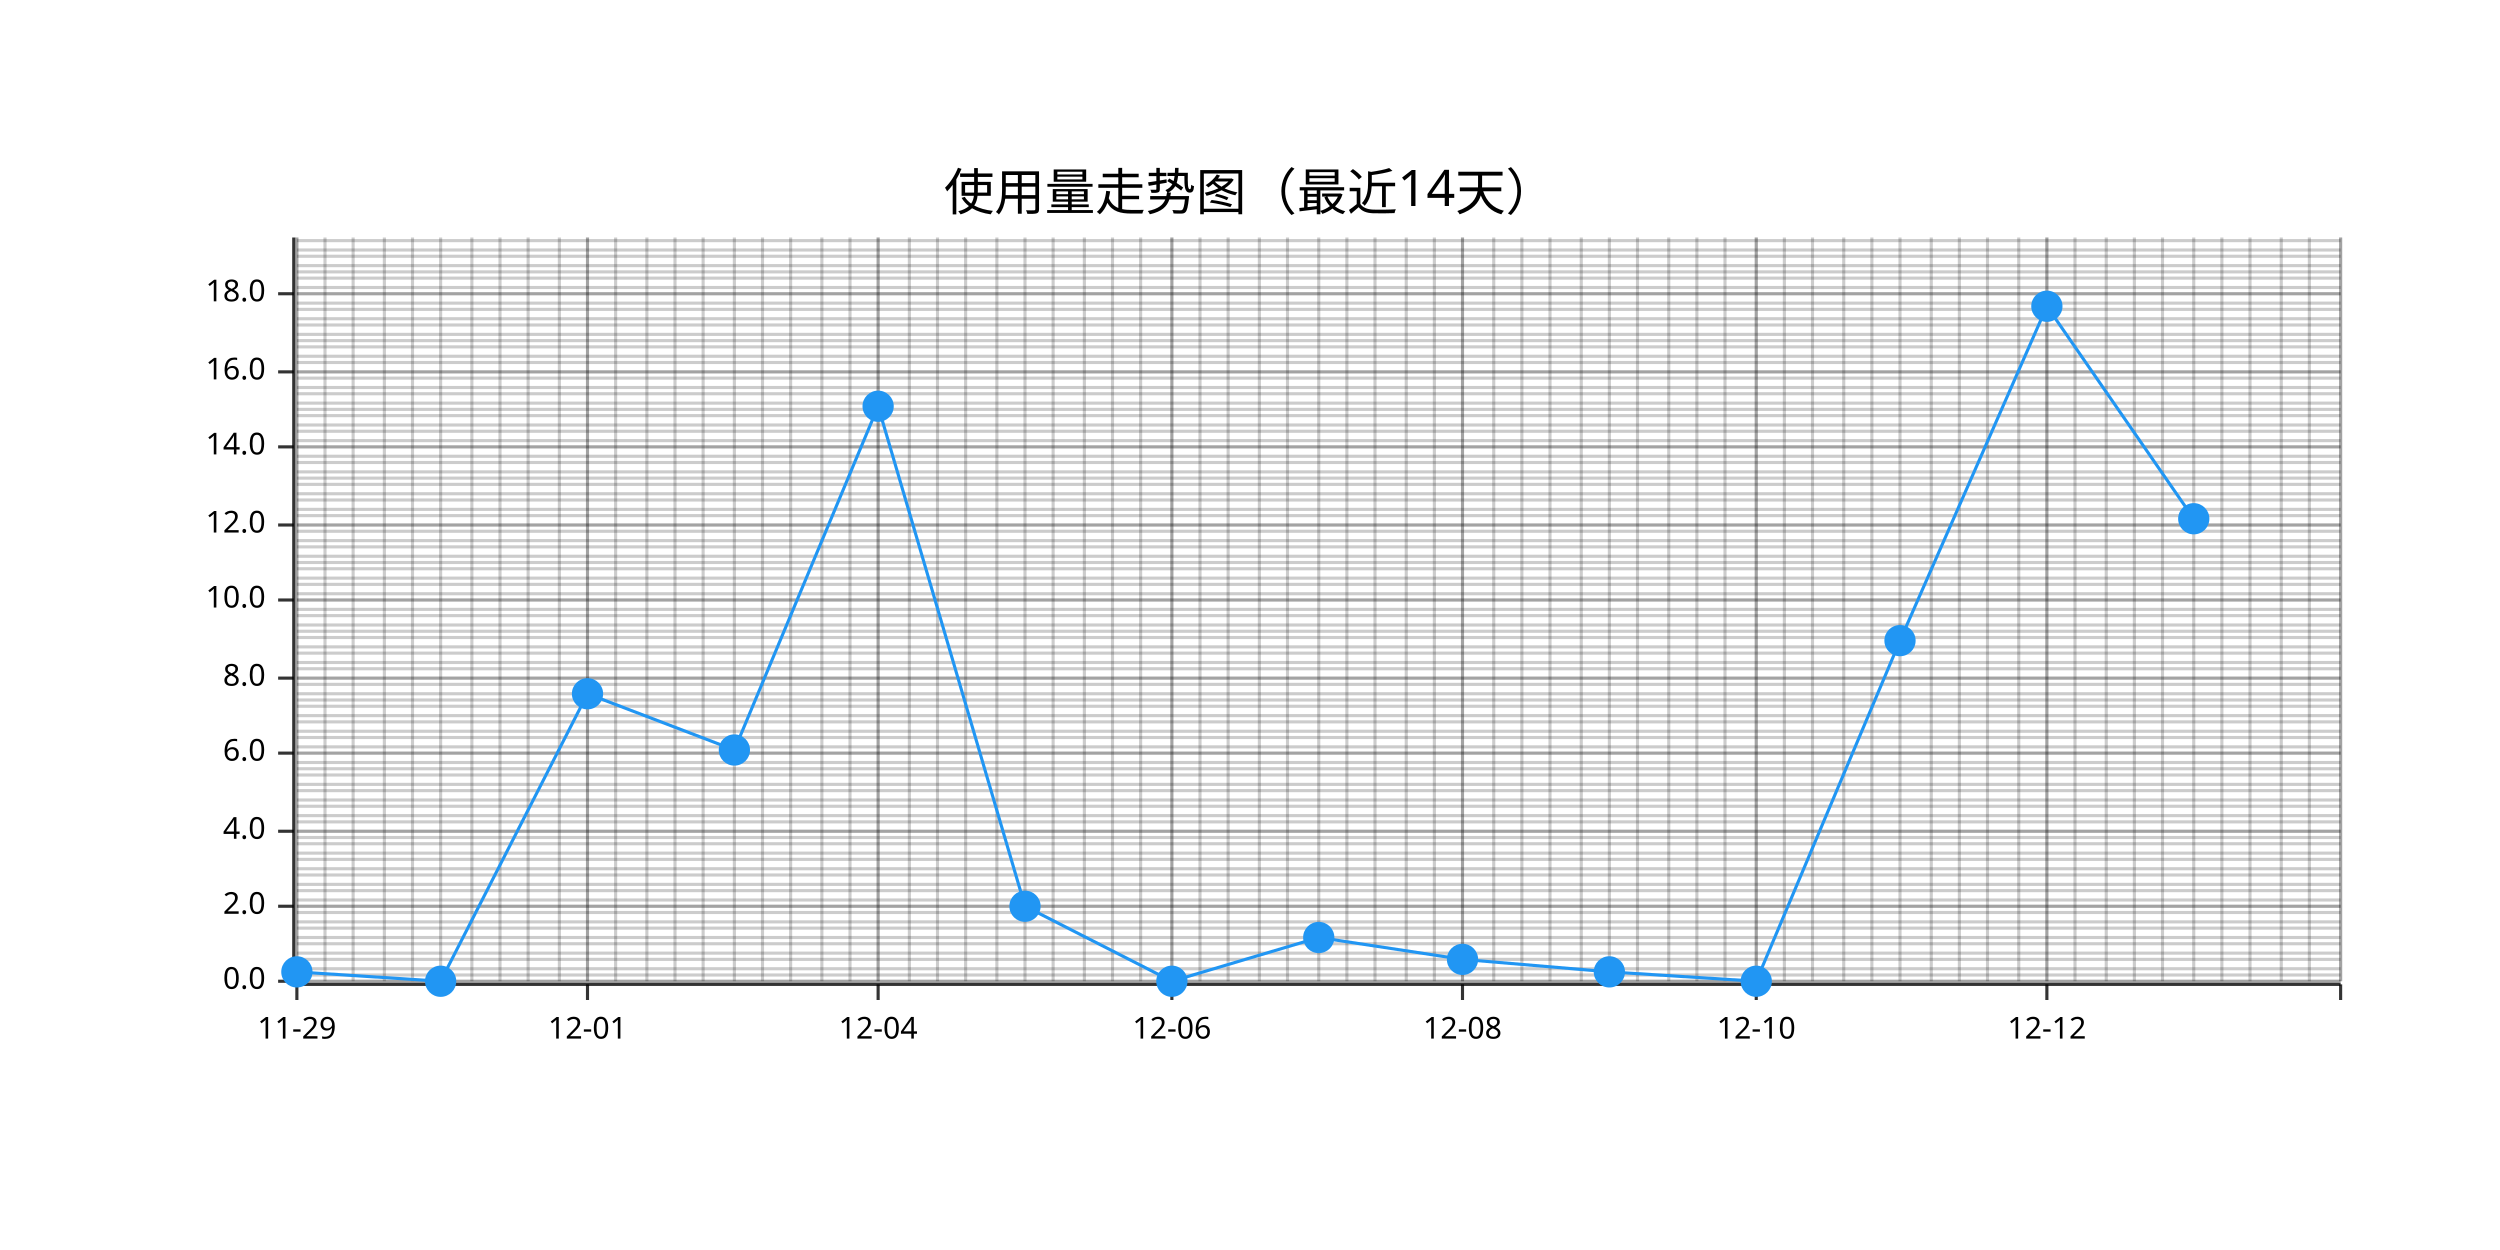
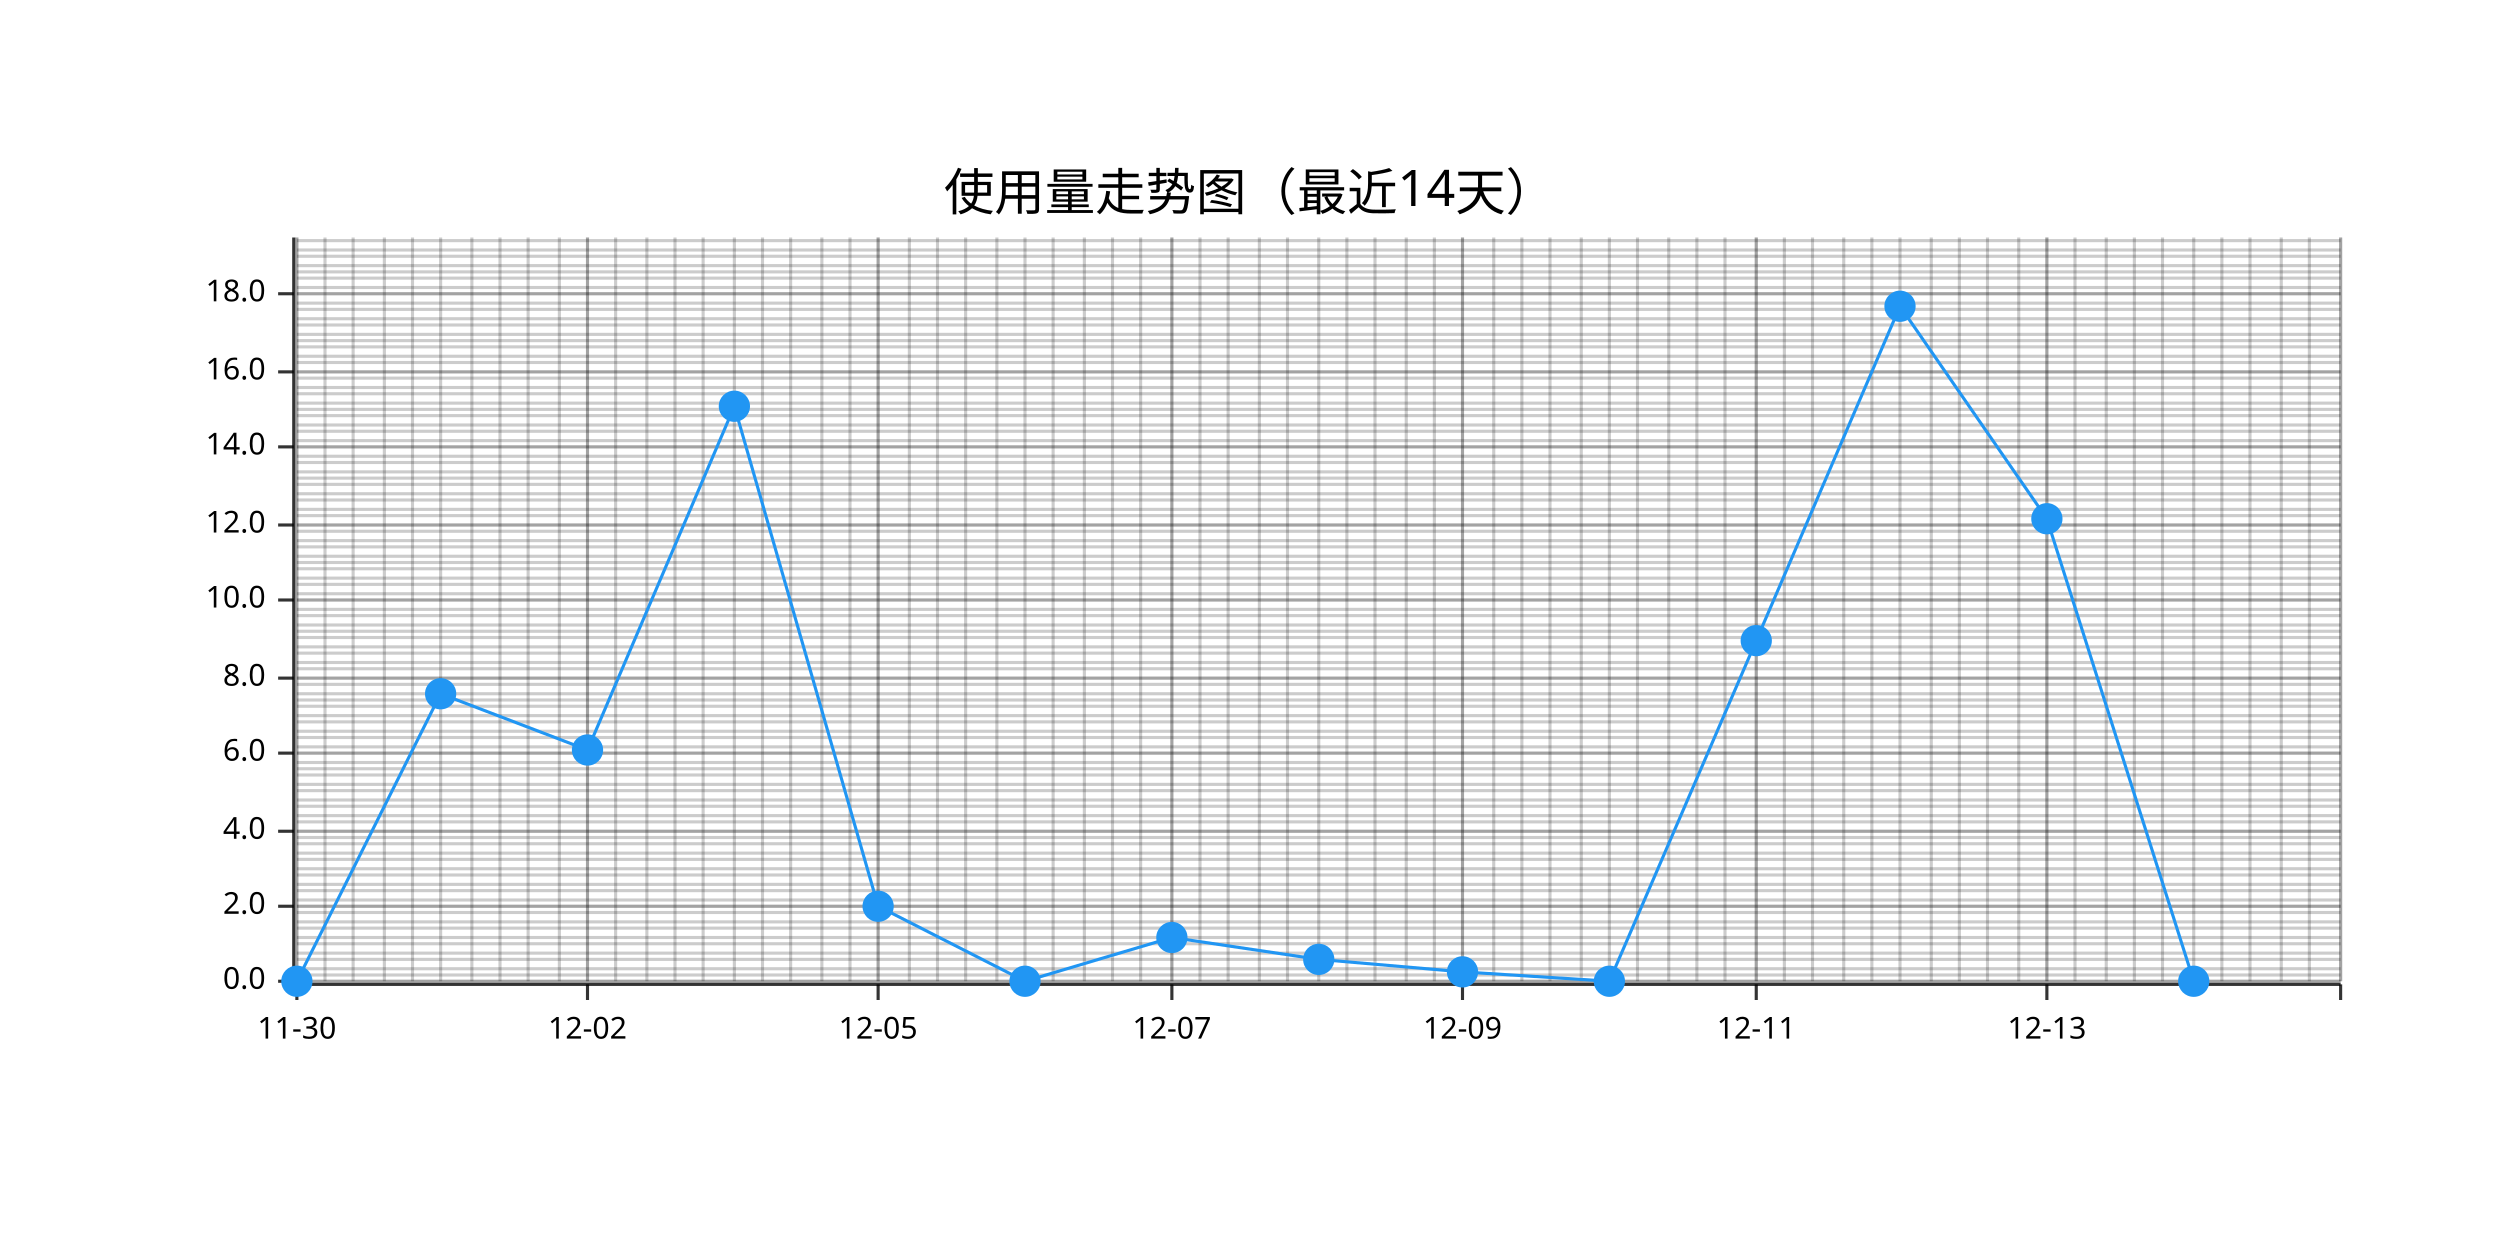
<svg xmlns="http://www.w3.org/2000/svg" width="800" height="400" viewBox="0 0 800 400">
  <rect x="0" y="0" width="800" height="400" opacity="1" fill="#FFFFFF" stroke="none" />
  <text x="400" y="55" dy="0.76em" text-anchor="middle" font-family="sans-serif" font-size="16.129" opacity="1" fill="#000000">
使用量走势图（最近14天）
</text>
  <line opacity="0.2" stroke="#000000" stroke-width="1" x1="95" y1="314" x2="95" y2="76" />
  <line opacity="0.2" stroke="#000000" stroke-width="1" x1="104" y1="314" x2="104" y2="76" />
  <line opacity="0.2" stroke="#000000" stroke-width="1" x1="113" y1="314" x2="113" y2="76" />
  <line opacity="0.2" stroke="#000000" stroke-width="1" x1="123" y1="314" x2="123" y2="76" />
  <line opacity="0.2" stroke="#000000" stroke-width="1" x1="132" y1="314" x2="132" y2="76" />
  <line opacity="0.2" stroke="#000000" stroke-width="1" x1="141" y1="314" x2="141" y2="76" />
  <line opacity="0.2" stroke="#000000" stroke-width="1" x1="151" y1="314" x2="151" y2="76" />
  <line opacity="0.2" stroke="#000000" stroke-width="1" x1="160" y1="314" x2="160" y2="76" />
  <line opacity="0.2" stroke="#000000" stroke-width="1" x1="169" y1="314" x2="169" y2="76" />
  <line opacity="0.2" stroke="#000000" stroke-width="1" x1="179" y1="314" x2="179" y2="76" />
  <line opacity="0.2" stroke="#000000" stroke-width="1" x1="188" y1="314" x2="188" y2="76" />
  <line opacity="0.2" stroke="#000000" stroke-width="1" x1="197" y1="314" x2="197" y2="76" />
  <line opacity="0.2" stroke="#000000" stroke-width="1" x1="207" y1="314" x2="207" y2="76" />
  <line opacity="0.2" stroke="#000000" stroke-width="1" x1="216" y1="314" x2="216" y2="76" />
  <line opacity="0.2" stroke="#000000" stroke-width="1" x1="225" y1="314" x2="225" y2="76" />
  <line opacity="0.2" stroke="#000000" stroke-width="1" x1="235" y1="314" x2="235" y2="76" />
  <line opacity="0.2" stroke="#000000" stroke-width="1" x1="244" y1="314" x2="244" y2="76" />
  <line opacity="0.2" stroke="#000000" stroke-width="1" x1="253" y1="314" x2="253" y2="76" />
  <line opacity="0.2" stroke="#000000" stroke-width="1" x1="263" y1="314" x2="263" y2="76" />
  <line opacity="0.2" stroke="#000000" stroke-width="1" x1="272" y1="314" x2="272" y2="76" />
  <line opacity="0.2" stroke="#000000" stroke-width="1" x1="281" y1="314" x2="281" y2="76" />
  <line opacity="0.2" stroke="#000000" stroke-width="1" x1="291" y1="314" x2="291" y2="76" />
  <line opacity="0.2" stroke="#000000" stroke-width="1" x1="300" y1="314" x2="300" y2="76" />
  <line opacity="0.2" stroke="#000000" stroke-width="1" x1="309" y1="314" x2="309" y2="76" />
  <line opacity="0.2" stroke="#000000" stroke-width="1" x1="319" y1="314" x2="319" y2="76" />
  <line opacity="0.2" stroke="#000000" stroke-width="1" x1="328" y1="314" x2="328" y2="76" />
  <line opacity="0.2" stroke="#000000" stroke-width="1" x1="337" y1="314" x2="337" y2="76" />
  <line opacity="0.2" stroke="#000000" stroke-width="1" x1="347" y1="314" x2="347" y2="76" />
  <line opacity="0.2" stroke="#000000" stroke-width="1" x1="356" y1="314" x2="356" y2="76" />
  <line opacity="0.2" stroke="#000000" stroke-width="1" x1="365" y1="314" x2="365" y2="76" />
  <line opacity="0.2" stroke="#000000" stroke-width="1" x1="375" y1="314" x2="375" y2="76" />
  <line opacity="0.2" stroke="#000000" stroke-width="1" x1="384" y1="314" x2="384" y2="76" />
  <line opacity="0.2" stroke="#000000" stroke-width="1" x1="393" y1="314" x2="393" y2="76" />
  <line opacity="0.2" stroke="#000000" stroke-width="1" x1="403" y1="314" x2="403" y2="76" />
  <line opacity="0.2" stroke="#000000" stroke-width="1" x1="412" y1="314" x2="412" y2="76" />
  <line opacity="0.2" stroke="#000000" stroke-width="1" x1="422" y1="314" x2="422" y2="76" />
  <line opacity="0.2" stroke="#000000" stroke-width="1" x1="431" y1="314" x2="431" y2="76" />
  <line opacity="0.2" stroke="#000000" stroke-width="1" x1="440" y1="314" x2="440" y2="76" />
  <line opacity="0.2" stroke="#000000" stroke-width="1" x1="450" y1="314" x2="450" y2="76" />
  <line opacity="0.2" stroke="#000000" stroke-width="1" x1="459" y1="314" x2="459" y2="76" />
  <line opacity="0.2" stroke="#000000" stroke-width="1" x1="468" y1="314" x2="468" y2="76" />
  <line opacity="0.2" stroke="#000000" stroke-width="1" x1="478" y1="314" x2="478" y2="76" />
  <line opacity="0.2" stroke="#000000" stroke-width="1" x1="487" y1="314" x2="487" y2="76" />
  <line opacity="0.2" stroke="#000000" stroke-width="1" x1="496" y1="314" x2="496" y2="76" />
  <line opacity="0.2" stroke="#000000" stroke-width="1" x1="506" y1="314" x2="506" y2="76" />
  <line opacity="0.2" stroke="#000000" stroke-width="1" x1="515" y1="314" x2="515" y2="76" />
  <line opacity="0.2" stroke="#000000" stroke-width="1" x1="524" y1="314" x2="524" y2="76" />
  <line opacity="0.2" stroke="#000000" stroke-width="1" x1="534" y1="314" x2="534" y2="76" />
  <line opacity="0.2" stroke="#000000" stroke-width="1" x1="543" y1="314" x2="543" y2="76" />
  <line opacity="0.2" stroke="#000000" stroke-width="1" x1="552" y1="314" x2="552" y2="76" />
  <line opacity="0.2" stroke="#000000" stroke-width="1" x1="562" y1="314" x2="562" y2="76" />
  <line opacity="0.2" stroke="#000000" stroke-width="1" x1="571" y1="314" x2="571" y2="76" />
  <line opacity="0.2" stroke="#000000" stroke-width="1" x1="580" y1="314" x2="580" y2="76" />
  <line opacity="0.2" stroke="#000000" stroke-width="1" x1="590" y1="314" x2="590" y2="76" />
  <line opacity="0.2" stroke="#000000" stroke-width="1" x1="599" y1="314" x2="599" y2="76" />
  <line opacity="0.2" stroke="#000000" stroke-width="1" x1="608" y1="314" x2="608" y2="76" />
  <line opacity="0.2" stroke="#000000" stroke-width="1" x1="618" y1="314" x2="618" y2="76" />
  <line opacity="0.2" stroke="#000000" stroke-width="1" x1="627" y1="314" x2="627" y2="76" />
  <line opacity="0.2" stroke="#000000" stroke-width="1" x1="636" y1="314" x2="636" y2="76" />
  <line opacity="0.2" stroke="#000000" stroke-width="1" x1="646" y1="314" x2="646" y2="76" />
  <line opacity="0.2" stroke="#000000" stroke-width="1" x1="655" y1="314" x2="655" y2="76" />
  <line opacity="0.2" stroke="#000000" stroke-width="1" x1="664" y1="314" x2="664" y2="76" />
  <line opacity="0.2" stroke="#000000" stroke-width="1" x1="674" y1="314" x2="674" y2="76" />
  <line opacity="0.2" stroke="#000000" stroke-width="1" x1="683" y1="314" x2="683" y2="76" />
  <line opacity="0.2" stroke="#000000" stroke-width="1" x1="692" y1="314" x2="692" y2="76" />
  <line opacity="0.2" stroke="#000000" stroke-width="1" x1="702" y1="314" x2="702" y2="76" />
  <line opacity="0.2" stroke="#000000" stroke-width="1" x1="711" y1="314" x2="711" y2="76" />
  <line opacity="0.2" stroke="#000000" stroke-width="1" x1="720" y1="314" x2="720" y2="76" />
  <line opacity="0.2" stroke="#000000" stroke-width="1" x1="730" y1="314" x2="730" y2="76" />
  <line opacity="0.2" stroke="#000000" stroke-width="1" x1="739" y1="314" x2="739" y2="76" />
  <line opacity="0.2" stroke="#000000" stroke-width="1" x1="749" y1="314" x2="749" y2="76" />
  <line opacity="0.2" stroke="#000000" stroke-width="1" x1="95" y1="314" x2="749" y2="314" />
  <line opacity="0.2" stroke="#000000" stroke-width="1" x1="95" y1="312" x2="749" y2="312" />
  <line opacity="0.2" stroke="#000000" stroke-width="1" x1="95" y1="310" x2="749" y2="310" />
  <line opacity="0.2" stroke="#000000" stroke-width="1" x1="95" y1="307" x2="749" y2="307" />
  <line opacity="0.2" stroke="#000000" stroke-width="1" x1="95" y1="305" x2="749" y2="305" />
  <line opacity="0.2" stroke="#000000" stroke-width="1" x1="95" y1="302" x2="749" y2="302" />
  <line opacity="0.2" stroke="#000000" stroke-width="1" x1="95" y1="300" x2="749" y2="300" />
  <line opacity="0.2" stroke="#000000" stroke-width="1" x1="95" y1="297" x2="749" y2="297" />
  <line opacity="0.2" stroke="#000000" stroke-width="1" x1="95" y1="295" x2="749" y2="295" />
  <line opacity="0.2" stroke="#000000" stroke-width="1" x1="95" y1="292" x2="749" y2="292" />
  <line opacity="0.2" stroke="#000000" stroke-width="1" x1="95" y1="290" x2="749" y2="290" />
  <line opacity="0.2" stroke="#000000" stroke-width="1" x1="95" y1="288" x2="749" y2="288" />
  <line opacity="0.2" stroke="#000000" stroke-width="1" x1="95" y1="285" x2="749" y2="285" />
  <line opacity="0.2" stroke="#000000" stroke-width="1" x1="95" y1="283" x2="749" y2="283" />
  <line opacity="0.2" stroke="#000000" stroke-width="1" x1="95" y1="280" x2="749" y2="280" />
  <line opacity="0.2" stroke="#000000" stroke-width="1" x1="95" y1="278" x2="749" y2="278" />
  <line opacity="0.2" stroke="#000000" stroke-width="1" x1="95" y1="275" x2="749" y2="275" />
  <line opacity="0.2" stroke="#000000" stroke-width="1" x1="95" y1="273" x2="749" y2="273" />
  <line opacity="0.2" stroke="#000000" stroke-width="1" x1="95" y1="270" x2="749" y2="270" />
  <line opacity="0.2" stroke="#000000" stroke-width="1" x1="95" y1="268" x2="749" y2="268" />
  <line opacity="0.2" stroke="#000000" stroke-width="1" x1="95" y1="266" x2="749" y2="266" />
  <line opacity="0.2" stroke="#000000" stroke-width="1" x1="95" y1="263" x2="749" y2="263" />
  <line opacity="0.2" stroke="#000000" stroke-width="1" x1="95" y1="261" x2="749" y2="261" />
  <line opacity="0.2" stroke="#000000" stroke-width="1" x1="95" y1="258" x2="749" y2="258" />
  <line opacity="0.2" stroke="#000000" stroke-width="1" x1="95" y1="256" x2="749" y2="256" />
  <line opacity="0.2" stroke="#000000" stroke-width="1" x1="95" y1="253" x2="749" y2="253" />
  <line opacity="0.2" stroke="#000000" stroke-width="1" x1="95" y1="251" x2="749" y2="251" />
  <line opacity="0.2" stroke="#000000" stroke-width="1" x1="95" y1="248" x2="749" y2="248" />
  <line opacity="0.2" stroke="#000000" stroke-width="1" x1="95" y1="246" x2="749" y2="246" />
  <line opacity="0.2" stroke="#000000" stroke-width="1" x1="95" y1="244" x2="749" y2="244" />
  <line opacity="0.2" stroke="#000000" stroke-width="1" x1="95" y1="241" x2="749" y2="241" />
  <line opacity="0.2" stroke="#000000" stroke-width="1" x1="95" y1="239" x2="749" y2="239" />
  <line opacity="0.2" stroke="#000000" stroke-width="1" x1="95" y1="236" x2="749" y2="236" />
  <line opacity="0.2" stroke="#000000" stroke-width="1" x1="95" y1="234" x2="749" y2="234" />
  <line opacity="0.2" stroke="#000000" stroke-width="1" x1="95" y1="231" x2="749" y2="231" />
  <line opacity="0.2" stroke="#000000" stroke-width="1" x1="95" y1="229" x2="749" y2="229" />
  <line opacity="0.2" stroke="#000000" stroke-width="1" x1="95" y1="226" x2="749" y2="226" />
  <line opacity="0.2" stroke="#000000" stroke-width="1" x1="95" y1="224" x2="749" y2="224" />
  <line opacity="0.2" stroke="#000000" stroke-width="1" x1="95" y1="222" x2="749" y2="222" />
  <line opacity="0.2" stroke="#000000" stroke-width="1" x1="95" y1="219" x2="749" y2="219" />
  <line opacity="0.2" stroke="#000000" stroke-width="1" x1="95" y1="217" x2="749" y2="217" />
  <line opacity="0.2" stroke="#000000" stroke-width="1" x1="95" y1="214" x2="749" y2="214" />
  <line opacity="0.2" stroke="#000000" stroke-width="1" x1="95" y1="212" x2="749" y2="212" />
  <line opacity="0.2" stroke="#000000" stroke-width="1" x1="95" y1="209" x2="749" y2="209" />
  <line opacity="0.2" stroke="#000000" stroke-width="1" x1="95" y1="207" x2="749" y2="207" />
  <line opacity="0.2" stroke="#000000" stroke-width="1" x1="95" y1="204" x2="749" y2="204" />
  <line opacity="0.2" stroke="#000000" stroke-width="1" x1="95" y1="202" x2="749" y2="202" />
  <line opacity="0.2" stroke="#000000" stroke-width="1" x1="95" y1="200" x2="749" y2="200" />
  <line opacity="0.2" stroke="#000000" stroke-width="1" x1="95" y1="197" x2="749" y2="197" />
  <line opacity="0.2" stroke="#000000" stroke-width="1" x1="95" y1="195" x2="749" y2="195" />
  <line opacity="0.2" stroke="#000000" stroke-width="1" x1="95" y1="192" x2="749" y2="192" />
  <line opacity="0.2" stroke="#000000" stroke-width="1" x1="95" y1="190" x2="749" y2="190" />
  <line opacity="0.2" stroke="#000000" stroke-width="1" x1="95" y1="187" x2="749" y2="187" />
  <line opacity="0.2" stroke="#000000" stroke-width="1" x1="95" y1="185" x2="749" y2="185" />
  <line opacity="0.2" stroke="#000000" stroke-width="1" x1="95" y1="182" x2="749" y2="182" />
  <line opacity="0.2" stroke="#000000" stroke-width="1" x1="95" y1="180" x2="749" y2="180" />
  <line opacity="0.2" stroke="#000000" stroke-width="1" x1="95" y1="178" x2="749" y2="178" />
  <line opacity="0.2" stroke="#000000" stroke-width="1" x1="95" y1="175" x2="749" y2="175" />
  <line opacity="0.2" stroke="#000000" stroke-width="1" x1="95" y1="173" x2="749" y2="173" />
  <line opacity="0.2" stroke="#000000" stroke-width="1" x1="95" y1="170" x2="749" y2="170" />
  <line opacity="0.2" stroke="#000000" stroke-width="1" x1="95" y1="168" x2="749" y2="168" />
  <line opacity="0.2" stroke="#000000" stroke-width="1" x1="95" y1="165" x2="749" y2="165" />
  <line opacity="0.2" stroke="#000000" stroke-width="1" x1="95" y1="163" x2="749" y2="163" />
  <line opacity="0.2" stroke="#000000" stroke-width="1" x1="95" y1="160" x2="749" y2="160" />
  <line opacity="0.2" stroke="#000000" stroke-width="1" x1="95" y1="158" x2="749" y2="158" />
  <line opacity="0.2" stroke="#000000" stroke-width="1" x1="95" y1="155" x2="749" y2="155" />
  <line opacity="0.2" stroke="#000000" stroke-width="1" x1="95" y1="153" x2="749" y2="153" />
  <line opacity="0.2" stroke="#000000" stroke-width="1" x1="95" y1="151" x2="749" y2="151" />
  <line opacity="0.2" stroke="#000000" stroke-width="1" x1="95" y1="148" x2="749" y2="148" />
  <line opacity="0.2" stroke="#000000" stroke-width="1" x1="95" y1="146" x2="749" y2="146" />
  <line opacity="0.2" stroke="#000000" stroke-width="1" x1="95" y1="143" x2="749" y2="143" />
  <line opacity="0.2" stroke="#000000" stroke-width="1" x1="95" y1="141" x2="749" y2="141" />
  <line opacity="0.2" stroke="#000000" stroke-width="1" x1="95" y1="138" x2="749" y2="138" />
  <line opacity="0.2" stroke="#000000" stroke-width="1" x1="95" y1="136" x2="749" y2="136" />
  <line opacity="0.2" stroke="#000000" stroke-width="1" x1="95" y1="133" x2="749" y2="133" />
  <line opacity="0.2" stroke="#000000" stroke-width="1" x1="95" y1="131" x2="749" y2="131" />
  <line opacity="0.2" stroke="#000000" stroke-width="1" x1="95" y1="129" x2="749" y2="129" />
  <line opacity="0.2" stroke="#000000" stroke-width="1" x1="95" y1="126" x2="749" y2="126" />
  <line opacity="0.2" stroke="#000000" stroke-width="1" x1="95" y1="124" x2="749" y2="124" />
  <line opacity="0.2" stroke="#000000" stroke-width="1" x1="95" y1="121" x2="749" y2="121" />
  <line opacity="0.2" stroke="#000000" stroke-width="1" x1="95" y1="119" x2="749" y2="119" />
  <line opacity="0.2" stroke="#000000" stroke-width="1" x1="95" y1="116" x2="749" y2="116" />
  <line opacity="0.2" stroke="#000000" stroke-width="1" x1="95" y1="114" x2="749" y2="114" />
  <line opacity="0.2" stroke="#000000" stroke-width="1" x1="95" y1="111" x2="749" y2="111" />
  <line opacity="0.2" stroke="#000000" stroke-width="1" x1="95" y1="109" x2="749" y2="109" />
  <line opacity="0.2" stroke="#000000" stroke-width="1" x1="95" y1="107" x2="749" y2="107" />
  <line opacity="0.2" stroke="#000000" stroke-width="1" x1="95" y1="104" x2="749" y2="104" />
  <line opacity="0.2" stroke="#000000" stroke-width="1" x1="95" y1="102" x2="749" y2="102" />
  <line opacity="0.2" stroke="#000000" stroke-width="1" x1="95" y1="99" x2="749" y2="99" />
  <line opacity="0.2" stroke="#000000" stroke-width="1" x1="95" y1="97" x2="749" y2="97" />
  <line opacity="0.2" stroke="#000000" stroke-width="1" x1="95" y1="94" x2="749" y2="94" />
  <line opacity="0.2" stroke="#000000" stroke-width="1" x1="95" y1="92" x2="749" y2="92" />
  <line opacity="0.2" stroke="#000000" stroke-width="1" x1="95" y1="89" x2="749" y2="89" />
  <line opacity="0.2" stroke="#000000" stroke-width="1" x1="95" y1="87" x2="749" y2="87" />
  <line opacity="0.2" stroke="#000000" stroke-width="1" x1="95" y1="85" x2="749" y2="85" />
  <line opacity="0.2" stroke="#000000" stroke-width="1" x1="95" y1="82" x2="749" y2="82" />
  <line opacity="0.2" stroke="#000000" stroke-width="1" x1="95" y1="80" x2="749" y2="80" />
  <line opacity="0.2" stroke="#000000" stroke-width="1" x1="95" y1="77" x2="749" y2="77" />
  <line opacity="0.2" stroke="#000000" stroke-width="1" x1="95" y1="314" x2="95" y2="76" />
  <line opacity="0.2" stroke="#000000" stroke-width="1" x1="188" y1="314" x2="188" y2="76" />
  <line opacity="0.2" stroke="#000000" stroke-width="1" x1="281" y1="314" x2="281" y2="76" />
  <line opacity="0.2" stroke="#000000" stroke-width="1" x1="375" y1="314" x2="375" y2="76" />
  <line opacity="0.2" stroke="#000000" stroke-width="1" x1="468" y1="314" x2="468" y2="76" />
  <line opacity="0.2" stroke="#000000" stroke-width="1" x1="562" y1="314" x2="562" y2="76" />
  <line opacity="0.2" stroke="#000000" stroke-width="1" x1="655" y1="314" x2="655" y2="76" />
  <line opacity="0.2" stroke="#000000" stroke-width="1" x1="749" y1="314" x2="749" y2="76" />
  <line opacity="0.2" stroke="#000000" stroke-width="1" x1="95" y1="314" x2="749" y2="314" />
  <line opacity="0.2" stroke="#000000" stroke-width="1" x1="95" y1="290" x2="749" y2="290" />
  <line opacity="0.2" stroke="#000000" stroke-width="1" x1="95" y1="266" x2="749" y2="266" />
  <line opacity="0.2" stroke="#000000" stroke-width="1" x1="95" y1="241" x2="749" y2="241" />
  <line opacity="0.2" stroke="#000000" stroke-width="1" x1="95" y1="217" x2="749" y2="217" />
  <line opacity="0.2" stroke="#000000" stroke-width="1" x1="95" y1="192" x2="749" y2="192" />
  <line opacity="0.2" stroke="#000000" stroke-width="1" x1="95" y1="168" x2="749" y2="168" />
  <line opacity="0.2" stroke="#000000" stroke-width="1" x1="95" y1="143" x2="749" y2="143" />
  <line opacity="0.2" stroke="#000000" stroke-width="1" x1="95" y1="119" x2="749" y2="119" />
  <line opacity="0.2" stroke="#000000" stroke-width="1" x1="95" y1="94" x2="749" y2="94" />
  <polyline fill="none" opacity="0.8" stroke="#000000" stroke-width="1" points="94,76 94,314 " />
  <text x="85" y="314" dy="0.5ex" text-anchor="end" font-family="sans-serif" font-size="9.677" opacity="1" fill="#000000">
0.0
</text>
  <polyline fill="none" opacity="0.8" stroke="#000000" stroke-width="1" points="89,314 94,314 " />
  <text x="85" y="290" dy="0.5ex" text-anchor="end" font-family="sans-serif" font-size="9.677" opacity="1" fill="#000000">
2.0
</text>
  <polyline fill="none" opacity="0.8" stroke="#000000" stroke-width="1" points="89,290 94,290 " />
  <text x="85" y="266" dy="0.5ex" text-anchor="end" font-family="sans-serif" font-size="9.677" opacity="1" fill="#000000">
4.0
</text>
  <polyline fill="none" opacity="0.8" stroke="#000000" stroke-width="1" points="89,266 94,266 " />
  <text x="85" y="241" dy="0.5ex" text-anchor="end" font-family="sans-serif" font-size="9.677" opacity="1" fill="#000000">
6.0
</text>
  <polyline fill="none" opacity="0.8" stroke="#000000" stroke-width="1" points="89,241 94,241 " />
  <text x="85" y="217" dy="0.5ex" text-anchor="end" font-family="sans-serif" font-size="9.677" opacity="1" fill="#000000">
8.0
</text>
  <polyline fill="none" opacity="0.8" stroke="#000000" stroke-width="1" points="89,217 94,217 " />
  <text x="85" y="192" dy="0.5ex" text-anchor="end" font-family="sans-serif" font-size="9.677" opacity="1" fill="#000000">
10.0
</text>
  <polyline fill="none" opacity="0.8" stroke="#000000" stroke-width="1" points="89,192 94,192 " />
  <text x="85" y="168" dy="0.5ex" text-anchor="end" font-family="sans-serif" font-size="9.677" opacity="1" fill="#000000">
12.0
</text>
  <polyline fill="none" opacity="0.8" stroke="#000000" stroke-width="1" points="89,168 94,168 " />
  <text x="85" y="143" dy="0.5ex" text-anchor="end" font-family="sans-serif" font-size="9.677" opacity="1" fill="#000000">
14.0
</text>
  <polyline fill="none" opacity="0.8" stroke="#000000" stroke-width="1" points="89,143 94,143 " />
  <text x="85" y="119" dy="0.5ex" text-anchor="end" font-family="sans-serif" font-size="9.677" opacity="1" fill="#000000">
16.0
</text>
  <polyline fill="none" opacity="0.8" stroke="#000000" stroke-width="1" points="89,119 94,119 " />
  <text x="85" y="94" dy="0.5ex" text-anchor="end" font-family="sans-serif" font-size="9.677" opacity="1" fill="#000000">
18.0
</text>
  <polyline fill="none" opacity="0.8" stroke="#000000" stroke-width="1" points="89,94 94,94 " />
  <polyline fill="none" opacity="0.8" stroke="#000000" stroke-width="1" points="95,315 749,315 " />
  <text x="95" y="325" dy="0.76em" text-anchor="middle" font-family="sans-serif" font-size="9.677" opacity="1" fill="#000000">
- 11-29
+ 11-30
</text>
  <polyline fill="none" opacity="0.8" stroke="#000000" stroke-width="1" points="95,315 95,320 " />
  <text x="188" y="325" dy="0.76em" text-anchor="middle" font-family="sans-serif" font-size="9.677" opacity="1" fill="#000000">
- 12-01
+ 12-02
</text>
  <polyline fill="none" opacity="0.8" stroke="#000000" stroke-width="1" points="188,315 188,320 " />
  <text x="281" y="325" dy="0.76em" text-anchor="middle" font-family="sans-serif" font-size="9.677" opacity="1" fill="#000000">
- 12-04
+ 12-05
</text>
  <polyline fill="none" opacity="0.8" stroke="#000000" stroke-width="1" points="281,315 281,320 " />
  <text x="375" y="325" dy="0.76em" text-anchor="middle" font-family="sans-serif" font-size="9.677" opacity="1" fill="#000000">
- 12-06
+ 12-07
</text>
  <polyline fill="none" opacity="0.8" stroke="#000000" stroke-width="1" points="375,315 375,320 " />
  <text x="468" y="325" dy="0.76em" text-anchor="middle" font-family="sans-serif" font-size="9.677" opacity="1" fill="#000000">
- 12-08
+ 12-09
</text>
  <polyline fill="none" opacity="0.8" stroke="#000000" stroke-width="1" points="468,315 468,320 " />
  <text x="562" y="325" dy="0.76em" text-anchor="middle" font-family="sans-serif" font-size="9.677" opacity="1" fill="#000000">
- 12-10
+ 12-11
</text>
  <polyline fill="none" opacity="0.8" stroke="#000000" stroke-width="1" points="562,315 562,320 " />
  <text x="655" y="325" dy="0.76em" text-anchor="middle" font-family="sans-serif" font-size="9.677" opacity="1" fill="#000000">
- 12-12
+ 12-13
</text>
  <polyline fill="none" opacity="0.8" stroke="#000000" stroke-width="1" points="655,315 655,320 " />
  <text x="749" y="325" dy="0.76em" text-anchor="middle" font-family="sans-serif" font-size="9.677" opacity="1" fill="#000000">

</text>
  <polyline fill="none" opacity="0.8" stroke="#000000" stroke-width="1" points="749,315 749,320 " />
-   <polyline fill="none" opacity="1" stroke="#2196F3" stroke-width="1" points="95,311 141,314 188,222 235,240 281,130 328,290 375,314 422,300 468,307 515,311 562,314 608,205 655,98 702,166 " />
-   <circle cx="95" cy="311" r="5" opacity="1" fill="#2196F3" stroke="none" stroke-width="1" />
-   <circle cx="141" cy="314" r="5" opacity="1" fill="#2196F3" stroke="none" stroke-width="1" />
-   <circle cx="188" cy="222" r="5" opacity="1" fill="#2196F3" stroke="none" stroke-width="1" />
-   <circle cx="235" cy="240" r="5" opacity="1" fill="#2196F3" stroke="none" stroke-width="1" />
-   <circle cx="281" cy="130" r="5" opacity="1" fill="#2196F3" stroke="none" stroke-width="1" />
-   <circle cx="328" cy="290" r="5" opacity="1" fill="#2196F3" stroke="none" stroke-width="1" />
-   <circle cx="375" cy="314" r="5" opacity="1" fill="#2196F3" stroke="none" stroke-width="1" />
-   <circle cx="422" cy="300" r="5" opacity="1" fill="#2196F3" stroke="none" stroke-width="1" />
-   <circle cx="468" cy="307" r="5" opacity="1" fill="#2196F3" stroke="none" stroke-width="1" />
-   <circle cx="515" cy="311" r="5" opacity="1" fill="#2196F3" stroke="none" stroke-width="1" />
-   <circle cx="562" cy="314" r="5" opacity="1" fill="#2196F3" stroke="none" stroke-width="1" />
-   <circle cx="608" cy="205" r="5" opacity="1" fill="#2196F3" stroke="none" stroke-width="1" />
-   <circle cx="655" cy="98" r="5" opacity="1" fill="#2196F3" stroke="none" stroke-width="1" />
-   <circle cx="702" cy="166" r="5" opacity="1" fill="#2196F3" stroke="none" stroke-width="1" />
+   <polyline fill="none" opacity="1" stroke="#2196F3" stroke-width="1" points="95,314 141,222 188,240 235,130 281,290 328,314 375,300 422,307 468,311 515,314 562,205 608,98 655,166 702,314 " />
+   <circle cx="95" cy="314" r="5" opacity="1" fill="#2196F3" stroke="none" stroke-width="1" />
+   <circle cx="141" cy="222" r="5" opacity="1" fill="#2196F3" stroke="none" stroke-width="1" />
+   <circle cx="188" cy="240" r="5" opacity="1" fill="#2196F3" stroke="none" stroke-width="1" />
+   <circle cx="235" cy="130" r="5" opacity="1" fill="#2196F3" stroke="none" stroke-width="1" />
+   <circle cx="281" cy="290" r="5" opacity="1" fill="#2196F3" stroke="none" stroke-width="1" />
+   <circle cx="328" cy="314" r="5" opacity="1" fill="#2196F3" stroke="none" stroke-width="1" />
+   <circle cx="375" cy="300" r="5" opacity="1" fill="#2196F3" stroke="none" stroke-width="1" />
+   <circle cx="422" cy="307" r="5" opacity="1" fill="#2196F3" stroke="none" stroke-width="1" />
+   <circle cx="468" cy="311" r="5" opacity="1" fill="#2196F3" stroke="none" stroke-width="1" />
+   <circle cx="515" cy="314" r="5" opacity="1" fill="#2196F3" stroke="none" stroke-width="1" />
+   <circle cx="562" cy="205" r="5" opacity="1" fill="#2196F3" stroke="none" stroke-width="1" />
+   <circle cx="608" cy="98" r="5" opacity="1" fill="#2196F3" stroke="none" stroke-width="1" />
+   <circle cx="655" cy="166" r="5" opacity="1" fill="#2196F3" stroke="none" stroke-width="1" />
+   <circle cx="702" cy="314" r="5" opacity="1" fill="#2196F3" stroke="none" stroke-width="1" />
</svg>
